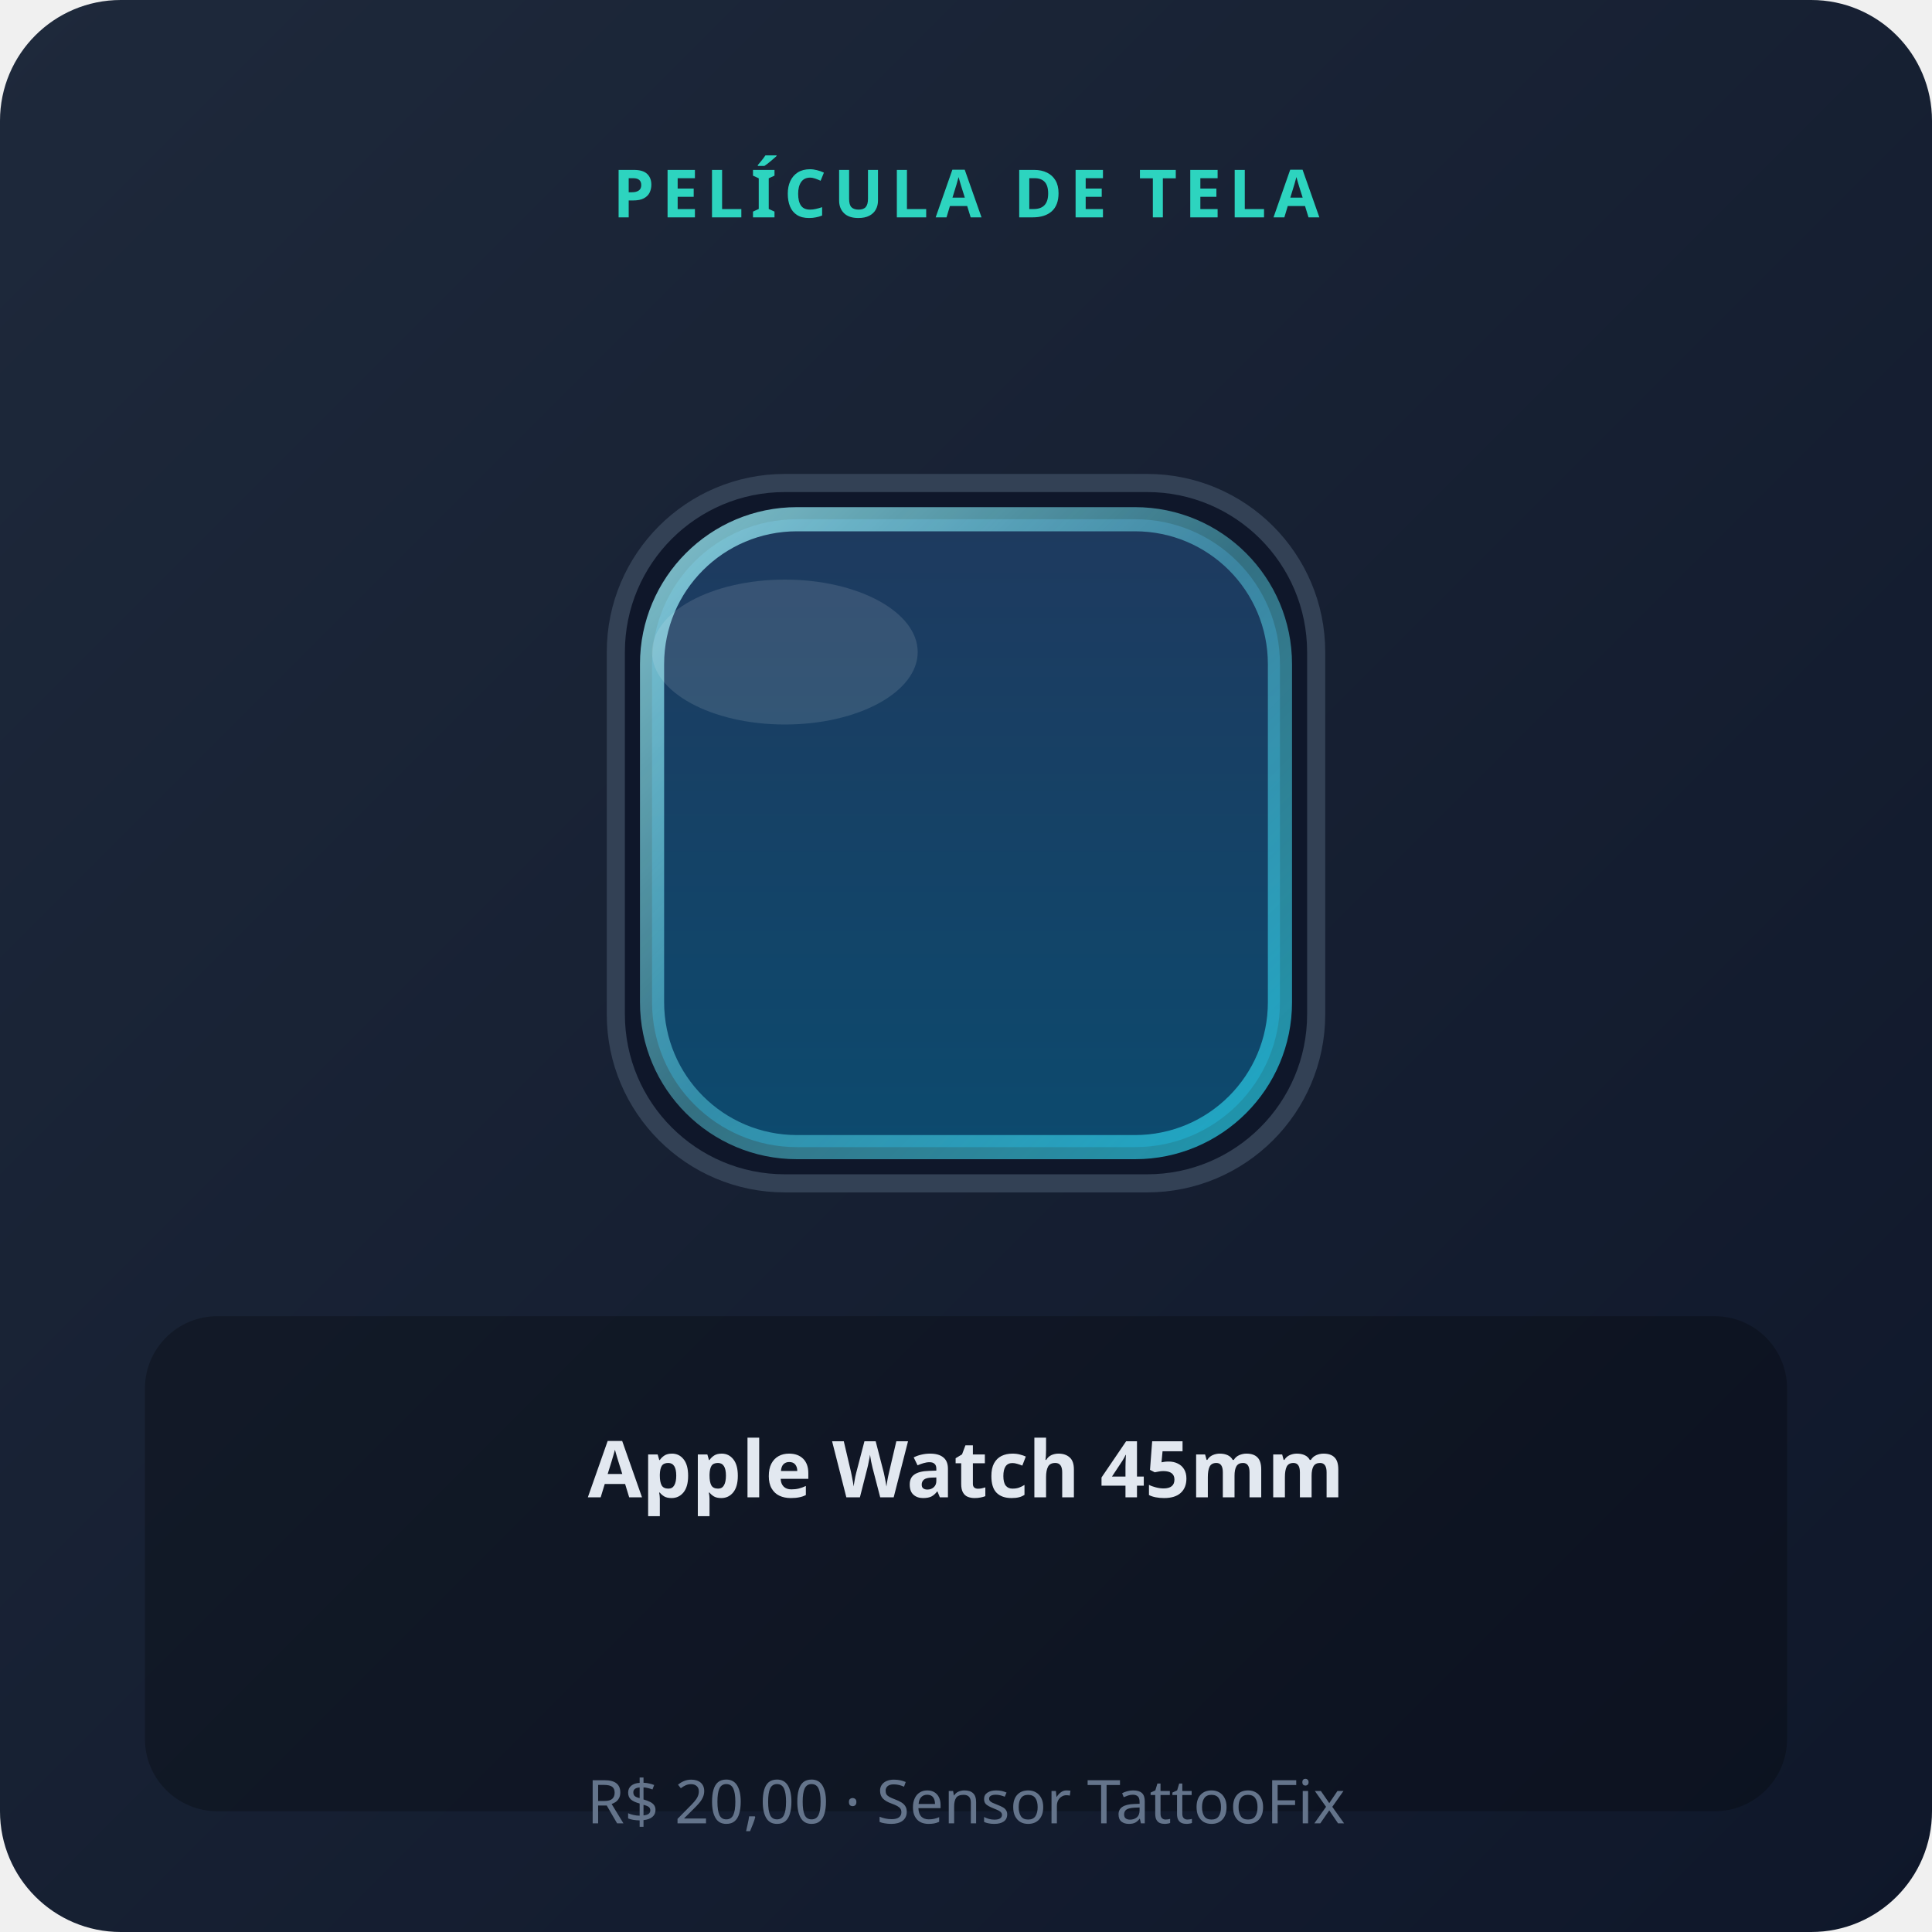
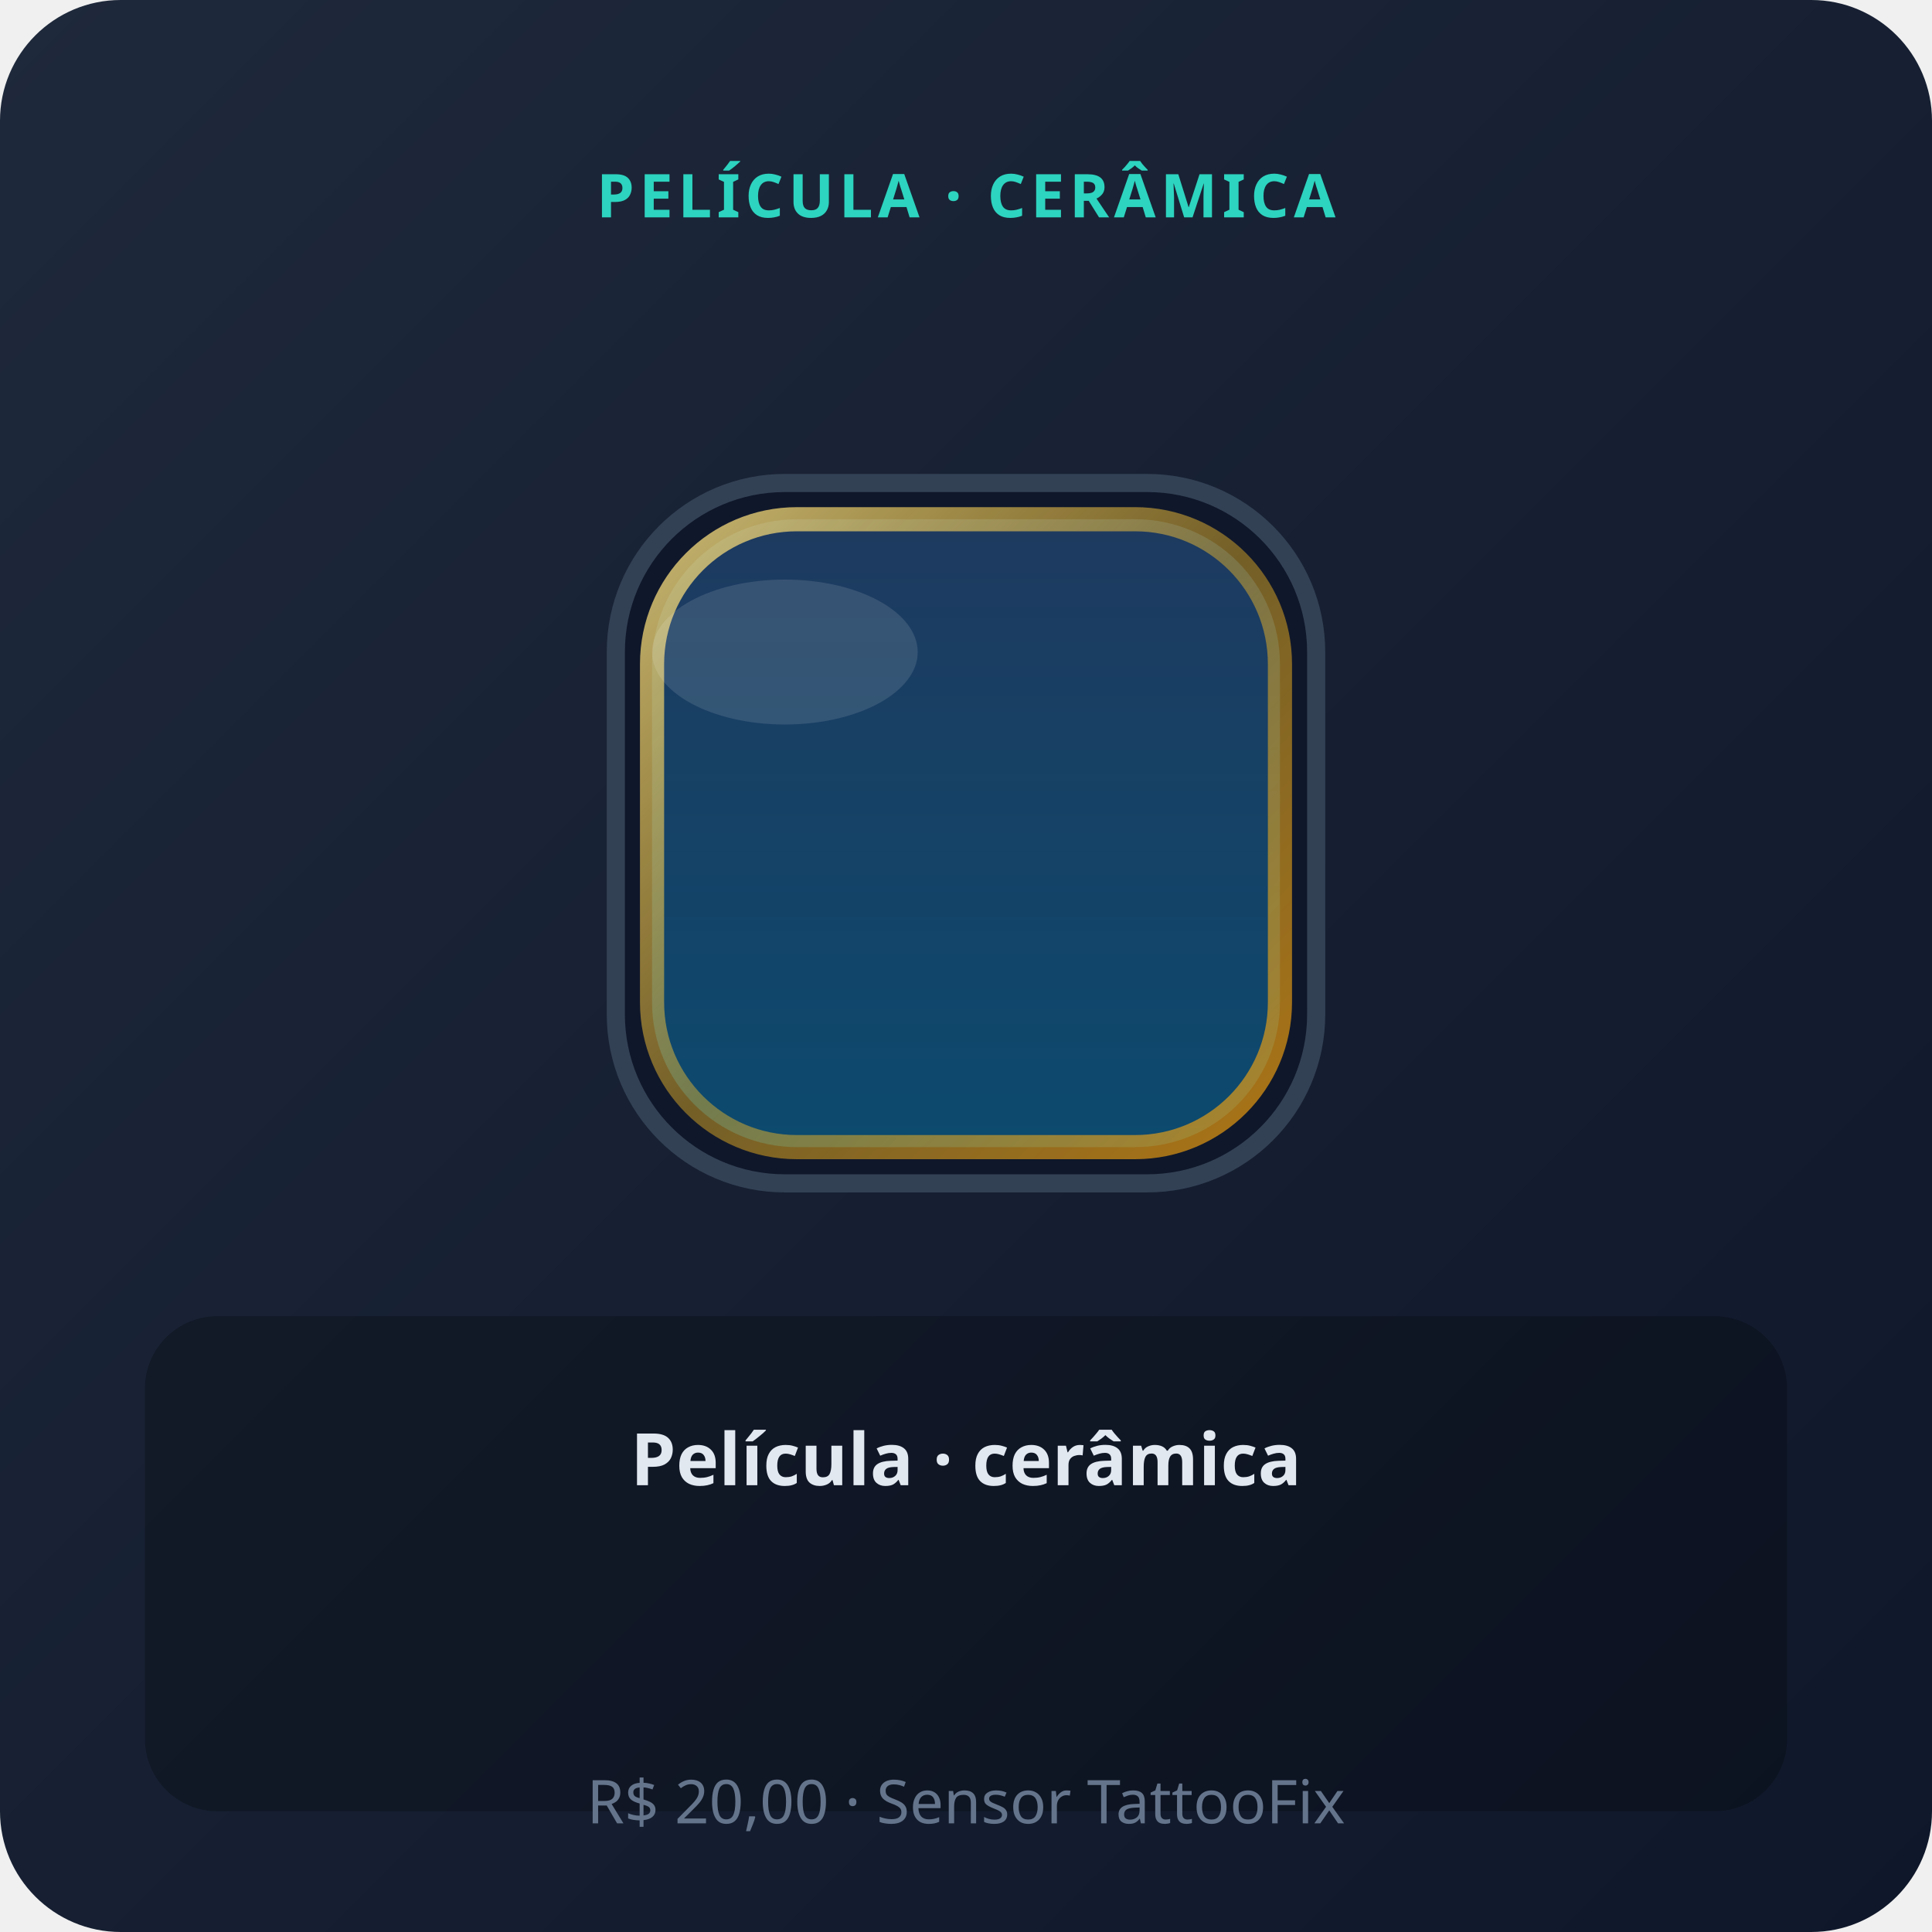
<svg xmlns="http://www.w3.org/2000/svg" viewBox="0 0 320 320" role="img" aria-label="Película de tela — Apple Watch 45mm">
  <defs>
    <linearGradient id="bgpeliculaapple45mm" x1="0%" y1="0%" x2="100%" y2="100%">
      <stop offset="0%" stop-color="#1e293b" />
      <stop offset="100%" stop-color="#0f172a" />
    </linearGradient>
    <linearGradient id="screenpeliculaapple45mm" x1="0%" y1="0%" x2="0%" y2="100%">
      <stop offset="0%" stop-color="#1e3a5f" />
      <stop offset="100%" stop-color="#0c4a6e" />
    </linearGradient>
    <linearGradient id="glasspeliculaapple45mm" x1="0%" y1="0%" x2="100%" y2="100%">
-       <stop offset="0%" stop-color="#a5f3fc" stop-opacity="0.9" />
-       <stop offset="50%" stop-color="#67e8f9" stop-opacity="0.5" />
-       <stop offset="100%" stop-color="#22d3ee" stop-opacity="0.8" />
+       <stop offset="0%" stop-color="#fde68a" stop-opacity="0.9" />
+       <stop offset="50%" stop-color="#fbbf24" stop-opacity="0.5" />
+       <stop offset="100%" stop-color="#f59e0b" stop-opacity="0.8" />
    </linearGradient>
  </defs>
  <rect width="320" height="320" rx="20" fill="url(#bgpeliculaapple45mm)" />
-   <text x="160" y="36" text-anchor="middle" fill="#2dd4bf" font-family="system-ui,sans-serif" font-size="11" font-weight="700" letter-spacing="1.2">PELÍCULA DE TELA</text>
+   <text x="160" y="36" text-anchor="middle" fill="#2dd4bf" font-family="system-ui,sans-serif" font-size="10" font-weight="700" letter-spacing="0.8">PELÍCULA · CERÂMICA</text>
  <rect x="102" y="80" width="116" height="116" rx="28" fill="#0f172a" stroke="#334155" stroke-width="3" />
  <rect x="108" y="86" width="104" height="104" rx="24" fill="url(#screenpeliculaapple45mm)" />
  <rect x="108" y="86" width="104" height="104" rx="24" fill="none" stroke="url(#glasspeliculaapple45mm)" stroke-width="4" opacity="0.85" />
  <ellipse cx="130" cy="108" rx="22" ry="12" fill="#fff" opacity="0.12" />
  <rect x="24" y="218" width="272" height="82" rx="12" fill="#000" fill-opacity="0.25" />
-   <text x="160" y="248" text-anchor="middle" fill="#e2e8f0" font-family="system-ui,sans-serif" font-size="13" font-weight="600">Apple Watch 45mm</text>
+   <text x="160" y="246" text-anchor="middle" fill="#e2e8f0" font-family="system-ui,sans-serif" font-size="12" font-weight="700">Película · cerâmica</text>
  <text x="160" y="302" text-anchor="middle" fill="#64748b" font-family="system-ui,sans-serif" font-size="10">R$ 20,00 · Sensor TattooFix</text>
</svg>
